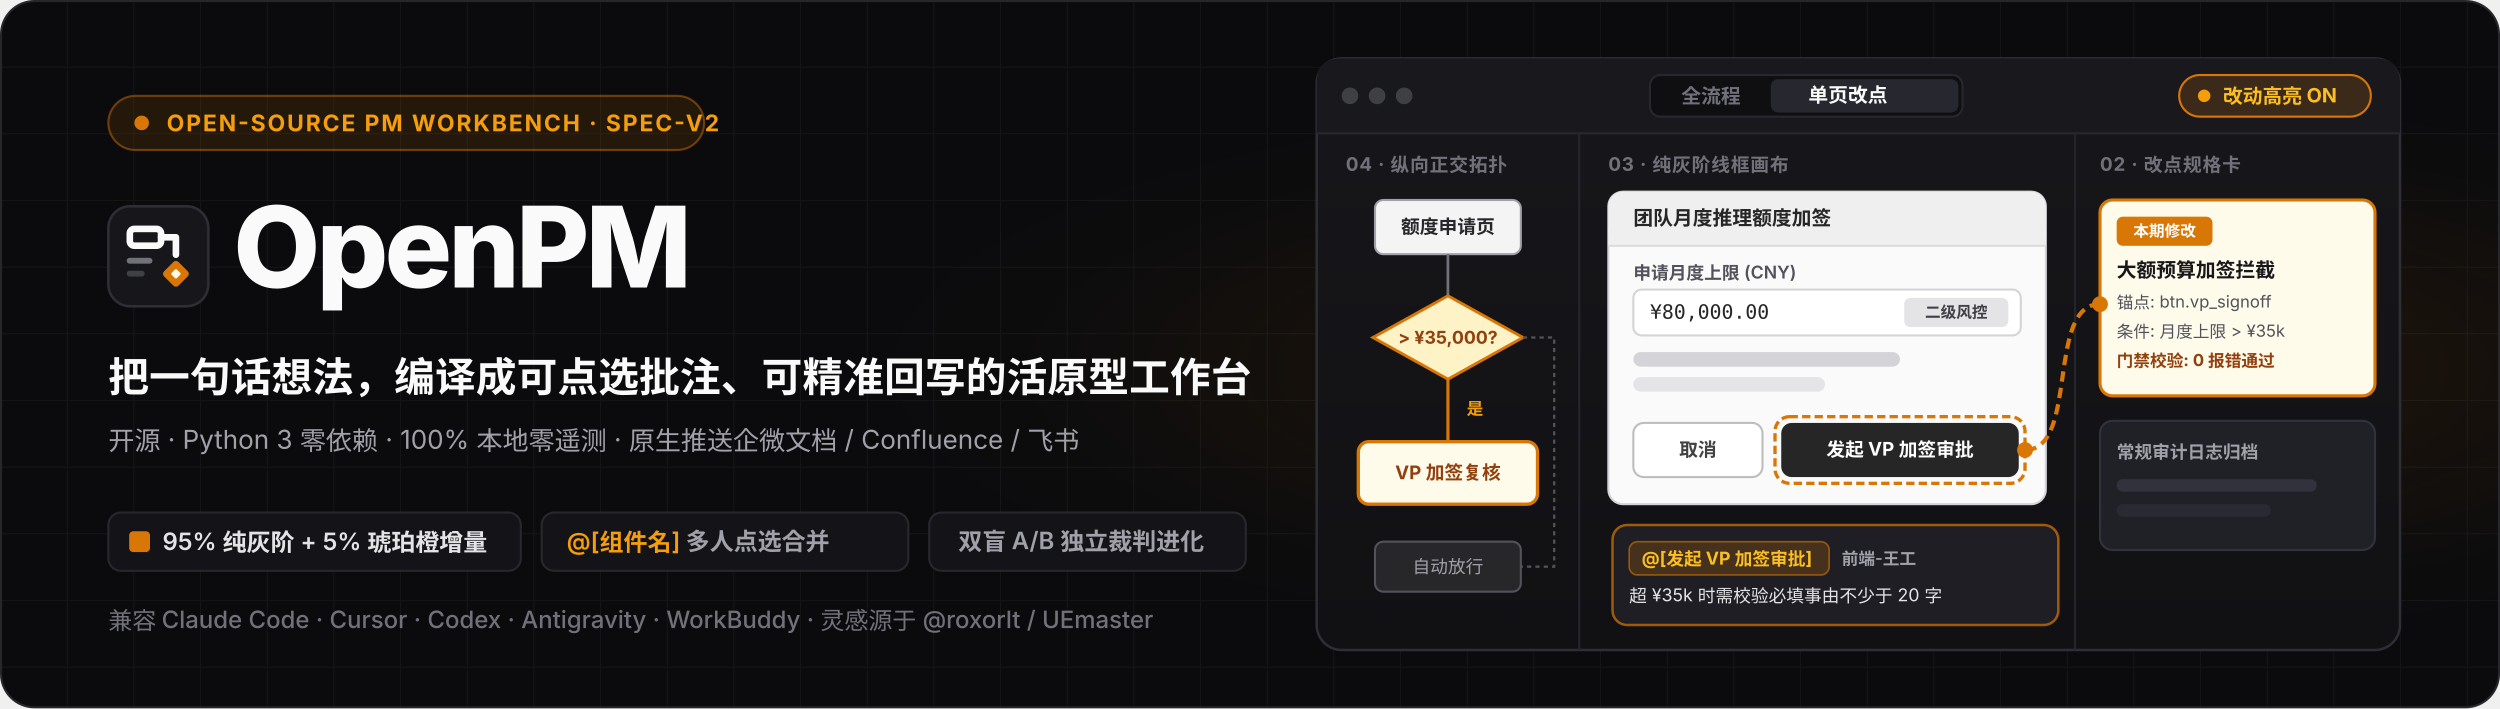
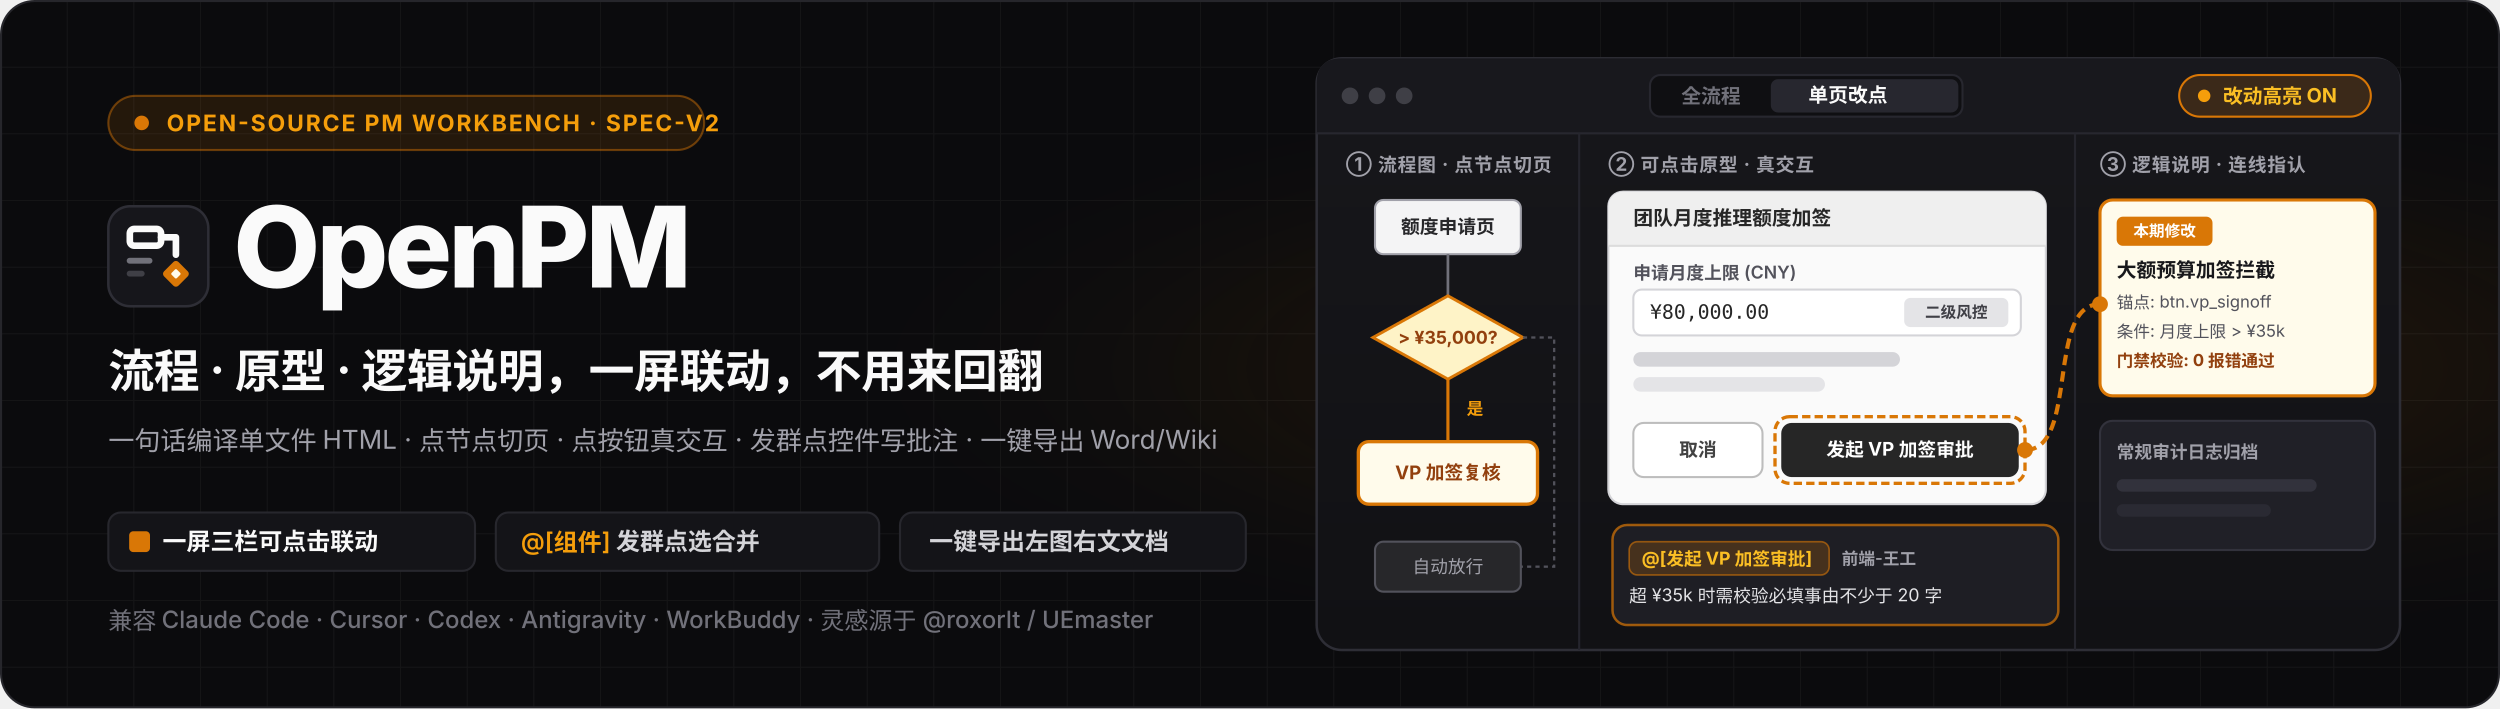
<svg xmlns="http://www.w3.org/2000/svg" viewBox="0 0 1200 340" width="1200" height="340" role="img" aria-label="OpenPM：把一句话想法，编译成可点选批注、可精准回写的活原型工作台">
  <defs>
    <pattern id="bp-grid-zh" width="32" height="32" patternUnits="userSpaceOnUse">
      <path d="M 32 0 L 0 0 0 32" fill="none" stroke="#FFFFFF" stroke-opacity="0.04" stroke-width="1" />
    </pattern>
    <radialGradient id="amber-glow-zh" cx="76%" cy="52%" r="44%">
      <stop offset="0%" stop-color="#D97706" stop-opacity="0.16" />
      <stop offset="55%" stop-color="#D97706" stop-opacity="0.05" />
      <stop offset="100%" stop-color="#0B0B0D" stop-opacity="0" />
    </radialGradient>
    <linearGradient id="top-sheen-zh" x1="0%" y1="0%" x2="100%" y2="0%">
      <stop offset="0%" stop-color="#FFFFFF" stop-opacity="0.08" />
      <stop offset="50%" stop-color="#D97706" stop-opacity="0.28" />
      <stop offset="100%" stop-color="#FFFFFF" stop-opacity="0.06" />
    </linearGradient>
    <linearGradient id="card-bg-zh" x1="0%" y1="0%" x2="0%" y2="100%">
      <stop offset="0%" stop-color="#17171B" />
      <stop offset="100%" stop-color="#111114" />
    </linearGradient>
  </defs>
  <rect x="0.5" y="0.5" width="1199" height="339" rx="16" fill="#0B0B0D" stroke="#26262B" stroke-width="1" />
  <rect x="1" y="1" width="1198" height="338" rx="15.5" fill="url(#bp-grid-zh)" />
  <rect x="1" y="1" width="1198" height="338" rx="15.5" fill="url(#amber-glow-zh)" />
  <line x1="24" y1="1" x2="1176" y2="1" stroke="url(#top-sheen-zh)" stroke-width="1" />
  <g font-family="-apple-system, BlinkMacSystemFont, 'Inter', 'PingFang SC', 'Hiragino Sans GB', 'Microsoft YaHei', sans-serif">
    <rect x="52" y="46" width="286" height="26" rx="13" fill="#D97706" fill-opacity="0.12" stroke="#D97706" stroke-opacity="0.45" stroke-width="1" />
    <circle cx="68" cy="59" r="3.5" fill="#D97706" />
    <text x="80" y="63" fill="#F59E0B" font-size="11" font-weight="700" letter-spacing="0.9">OPEN-SOURCE PM WORKBENCH · SPEC-V2</text>
    <g transform="translate(52, 94)">
      <g transform="translate(0, 5) scale(0.046875)">
        <rect x="0" y="0" width="1024" height="1024" rx="224" fill="#16161B" stroke="#2E2E36" stroke-width="26" />
        <rect x="220" y="232" width="320" height="172" rx="46" fill="none" stroke="#FAFAFA" stroke-width="68" />
        <path d="M 540 318 L 692 318 L 692 496" fill="none" stroke="#FAFAFA" stroke-width="68" stroke-linecap="round" stroke-linejoin="round" />
        <rect x="188" y="528" width="264" height="60" rx="30" fill="#71717A" />
        <rect x="188" y="660" width="184" height="60" rx="30" fill="#3F3F46" />
        <g transform="translate(692, 692) rotate(45)">
          <rect x="-104" y="-104" width="208" height="208" rx="36" fill="#D97706" />
          <rect x="-38" y="-38" width="76" height="76" rx="14" fill="#FFFBEB" />
        </g>
      </g>
      <text x="60" y="44" fill="#FAFAFA" font-size="54" font-weight="800" letter-spacing="-1.8">OpenPM</text>
    </g>
-     <text x="52" y="188" fill="#FAFAFA" font-size="19.5" font-weight="600" letter-spacing="0.1">把一句话想法，编译成可点选批注、可精准回写的活原型工作台</text>
-     <text x="52" y="216" fill="#A1A1AA" font-size="12.5" font-weight="400">开源 · Python 3 零依赖 · 100% 本地零遥测 · 原生推送企微文档 / Confluence / 飞书</text>
+     <text x="52" y="186" fill="#FAFAFA" font-size="22" font-weight="700" letter-spacing="-0.2">流程 · 原型 · 逻辑说明，一屏联动，不用来回翻</text>
+     <text x="52" y="216" fill="#A1A1AA" font-size="12.5" font-weight="400">一句话编译单文件 HTML · 点节点切页 · 点按钮真交互 · 发群点控件写批注 · 一键导出 Word/Wiki</text>
    <g transform="translate(52, 246)" font-size="11.5" font-weight="600">
-       <rect x="0" y="0" width="198" height="28" rx="6" fill="#141418" stroke="#27272D" stroke-width="1" />
+       <rect x="0" y="0" width="176" height="28" rx="6" fill="#141418" stroke="#27272D" stroke-width="1" />
      <rect x="10" y="9" width="10" height="10" rx="2" fill="#D97706" />
-       <text x="26" y="18" fill="#E4E4E7">95% 纯灰阶 + 5% 琥珀橙增量</text>
-       <rect x="208" y="0" width="176" height="28" rx="6" fill="#141418" stroke="#27272D" stroke-width="1" />
-       <text x="220" y="18" fill="#A1A1AA">
-         <tspan fill="#F59E0B">@[组件名]</tspan> 多人点选合并</text>
-       <rect x="394" y="0" width="152" height="28" rx="6" fill="#141418" stroke="#27272D" stroke-width="1" />
-       <text x="408" y="18" fill="#A1A1AA">双盲 A/B 独立裁判进化</text>
+       <text x="26" y="18" fill="#FAFAFA">一屏三栏可点击联动</text>
+       <rect x="186" y="0" width="184" height="28" rx="6" fill="#141418" stroke="#27272D" stroke-width="1" />
+       <text x="198" y="18" fill="#D4D4D8">
+         <tspan fill="#F59E0B">@[组件]</tspan> 发群点选合并</text>
+       <rect x="380" y="0" width="166" height="28" rx="6" fill="#141418" stroke="#27272D" stroke-width="1" />
+       <text x="394" y="18" fill="#D4D4D8">一键导出左图右文文档</text>
    </g>
    <text x="52" y="302" fill="#71717A" font-size="11.5" font-weight="500">
      兼容 Claude Code · Cursor · Codex · Antigravity · WorkBuddy · 灵感源于 @roxorlt / UEmaster
    </text>
  </g>
  <g transform="translate(632, 28)" font-family="-apple-system, BlinkMacSystemFont, 'Inter', 'PingFang SC', 'Hiragino Sans GB', 'Microsoft YaHei', sans-serif">
    <rect x="0" y="0" width="520" height="284" rx="12" fill="url(#card-bg-zh)" stroke="#2E2E36" stroke-width="1.2" />
    <path d="M 12 0 L 508 0 Q 520 0 520 12 L 520 36 L 0 36 L 0 12 Q 0 0 12 0 Z" fill="#18181D" />
    <line x1="0" y1="36" x2="520" y2="36" stroke="#27272F" stroke-width="1" />
    <circle cx="16" cy="18" r="4" fill="#3F3F46" />
    <circle cx="29" cy="18" r="4" fill="#3F3F46" />
    <circle cx="42" cy="18" r="4" fill="#3F3F46" />
    <rect x="160" y="8" width="150" height="20" rx="5" fill="#0F0F12" stroke="#27272F" stroke-width="1" />
    <text x="175" y="21.5" fill="#71717A" font-size="9.5" font-weight="600">全流程</text>
    <rect x="218" y="10" width="90" height="16" rx="3.5" fill="#27272F" />
    <text x="236" y="21" fill="#FAFAFA" font-size="9.5" font-weight="600">单页改点</text>
    <rect x="414" y="8" width="92" height="20" rx="10" fill="#D97706" fill-opacity="0.18" stroke="#D97706" stroke-width="1" />
    <circle cx="426" cy="18" r="3" fill="#F59E0B" />
    <text x="435" y="21.5" fill="#FBBF24" font-size="9.5" font-weight="700">改动高亮 ON</text>
    <line x1="126" y1="36" x2="126" y2="284" stroke="#25252D" stroke-width="1" />
    <line x1="364" y1="36" x2="364" y2="284" stroke="#25252D" stroke-width="1" />
-     <text x="14" y="54" fill="#71717A" font-size="9" font-weight="700" letter-spacing="0.4">04 · 纵向正交拓扑</text>
+     <text x="14" y="54" fill="#A1A1AA" font-size="9" font-weight="700" letter-spacing="0.4">① 流程图 · 点节点切页</text>
    <rect x="28" y="68" width="70" height="26" rx="4" fill="#F4F4F5" stroke="#A1A1AA" stroke-width="1" />
    <text x="63" y="84" text-anchor="middle" fill="#27272A" font-size="9" font-weight="600">额度申请页</text>
    <line x1="63" y1="94" x2="63" y2="114" stroke="#71717A" stroke-width="1.3" />
    <polygon points="63,114 99,134 63,154 27,134" fill="#FEF3C7" stroke="#D97706" stroke-width="1.4" />
    <text x="63" y="137" text-anchor="middle" fill="#92400E" font-size="8.5" font-weight="700">&gt; ¥35,000?</text>
    <path d="M 63 154 L 63 184" fill="none" stroke="#D97706" stroke-width="1.5" />
    <text x="72" y="171" fill="#F59E0B" font-size="8" font-weight="700">是</text>
    <rect x="20" y="184" width="86" height="30" rx="5" fill="#FFFBEB" stroke="#D97706" stroke-width="1.6" />
    <text x="63" y="202" text-anchor="middle" fill="#92400E" font-size="9" font-weight="700">VP 加签复核</text>
    <path d="M 99 134 L 114 134 L 114 244 L 63 244" fill="none" stroke="#52525B" stroke-width="1.1" stroke-dasharray="2 2" />
    <rect x="28" y="232" width="70" height="24" rx="4" fill="#27272A" stroke="#52525B" stroke-width="1" />
    <text x="63" y="247" text-anchor="middle" fill="#A1A1AA" font-size="8.5" font-weight="500">自动放行</text>
-     <text x="140" y="54" fill="#71717A" font-size="9" font-weight="700" letter-spacing="0.4">03 · 纯灰阶线框画布</text>
+     <text x="140" y="54" fill="#A1A1AA" font-size="9" font-weight="700" letter-spacing="0.4">② 可点击原型 · 真交互</text>
    <rect x="140" y="64" width="210" height="150" rx="7" fill="#FAFAFA" stroke="#D4D4D8" stroke-width="1" />
    <rect x="140" y="64" width="210" height="26" rx="7" fill="#EFEFEF" />
    <rect x="140" y="82" width="210" height="8" fill="#EFEFEF" />
    <line x1="140" y1="90" x2="350" y2="90" stroke="#DCDCDC" stroke-width="1" />
    <text x="152" y="80" fill="#262626" font-size="9.5" font-weight="700">团队月度推理额度加签</text>
    <text x="152" y="106" fill="#52525B" font-size="8.5" font-weight="600">申请月度上限 (CNY)</text>
    <rect x="152" y="111" width="186" height="22" rx="4" fill="#FFFFFF" stroke="#D4D4D8" stroke-width="1" />
    <text x="160" y="125" fill="#262626" font-size="9.5" font-family="ui-monospace, SFMono-Regular, Menlo, monospace">¥80,000.00</text>
    <rect x="282" y="115" width="50" height="14" rx="3" fill="#E4E4E7" />
    <text x="307" y="124.5" text-anchor="middle" fill="#3F3F46" font-size="7.5" font-weight="700">二级风控</text>
    <rect x="152" y="141" width="128" height="7" rx="3.5" fill="#D4D4D8" />
    <rect x="152" y="153" width="92" height="7" rx="3.5" fill="#E4E4E7" />
    <rect x="152" y="175" width="62" height="26" rx="5" fill="#FFFFFF" stroke="#BDBDBD" stroke-width="1" />
    <text x="183" y="191" text-anchor="middle" fill="#424242" font-size="9" font-weight="600">取消</text>
    <rect x="220" y="172" width="120" height="32" rx="7" fill="none" stroke="#D97706" stroke-width="1.6" stroke-dasharray="4 2" />
    <rect x="223" y="175" width="114" height="26" rx="5" fill="#262626" />
    <text x="280" y="191" text-anchor="middle" fill="#FFFFFF" font-size="9" font-weight="700">发起 VP 加签审批</text>
    <g transform="translate(142, 224)">
      <rect x="0" y="0" width="214" height="48" rx="7" fill="#1E1E24" stroke="#D97706" stroke-opacity="0.7" stroke-width="1.2" />
      <rect x="8" y="8" width="96" height="16" rx="4" fill="#D97706" fill-opacity="0.22" stroke="#D97706" stroke-opacity="0.6" stroke-width="0.8" />
      <text x="14" y="19" fill="#FBBF24" font-size="8.5" font-weight="700">@[发起 VP 加签审批]</text>
      <text x="110" y="19" fill="#A1A1AA" font-size="8" font-weight="600">前端-王工</text>
      <text x="8" y="37" fill="#E4E4E7" font-size="8.5">超 ¥35k 时需校验必填事由不少于 20 字</text>
    </g>
-     <text x="376" y="54" fill="#71717A" font-size="9" font-weight="700" letter-spacing="0.4">02 · 改点规格卡</text>
+     <text x="376" y="54" fill="#A1A1AA" font-size="9" font-weight="700" letter-spacing="0.4">③ 逻辑说明 · 连线指认</text>
    <rect x="376" y="68" width="132" height="94" rx="6" fill="#FFFBEB" stroke="#D97706" stroke-width="1.5" />
    <rect x="384" y="76" width="46" height="14" rx="3" fill="#D97706" />
    <text x="407" y="85.5" text-anchor="middle" fill="#FFFFFF" font-size="7.5" font-weight="700">本期修改</text>
    <text x="384" y="105" fill="#18181B" font-size="9.5" font-weight="700">大额预算加签拦截</text>
    <text x="384" y="120" fill="#52525B" font-size="8">锚点: btn.vp_signoff</text>
    <text x="384" y="134" fill="#52525B" font-size="8">条件: 月度上限 &gt; ¥35k</text>
    <text x="384" y="148" fill="#92400E" font-size="8" font-weight="700">门禁校验: 0 报错通过</text>
    <rect x="376" y="174" width="132" height="62" rx="6" fill="#202027" stroke="#32323C" stroke-width="1" />
    <text x="384" y="192" fill="#A1A1AA" font-size="8.5" font-weight="700">常规审计日志归档</text>
    <rect x="384" y="202" width="96" height="6" rx="3" fill="#32323C" />
    <rect x="384" y="214" width="74" height="6" rx="3" fill="#2A2A33" />
    <path d="M 376 118 C 350 118, 366 188, 340 188" fill="none" stroke="#D97706" stroke-width="2" stroke-dasharray="5 3" />
    <circle cx="376" cy="118" r="3.8" fill="#D97706" />
    <circle cx="340" cy="188" r="3.8" fill="#D97706" />
  </g>
</svg>
